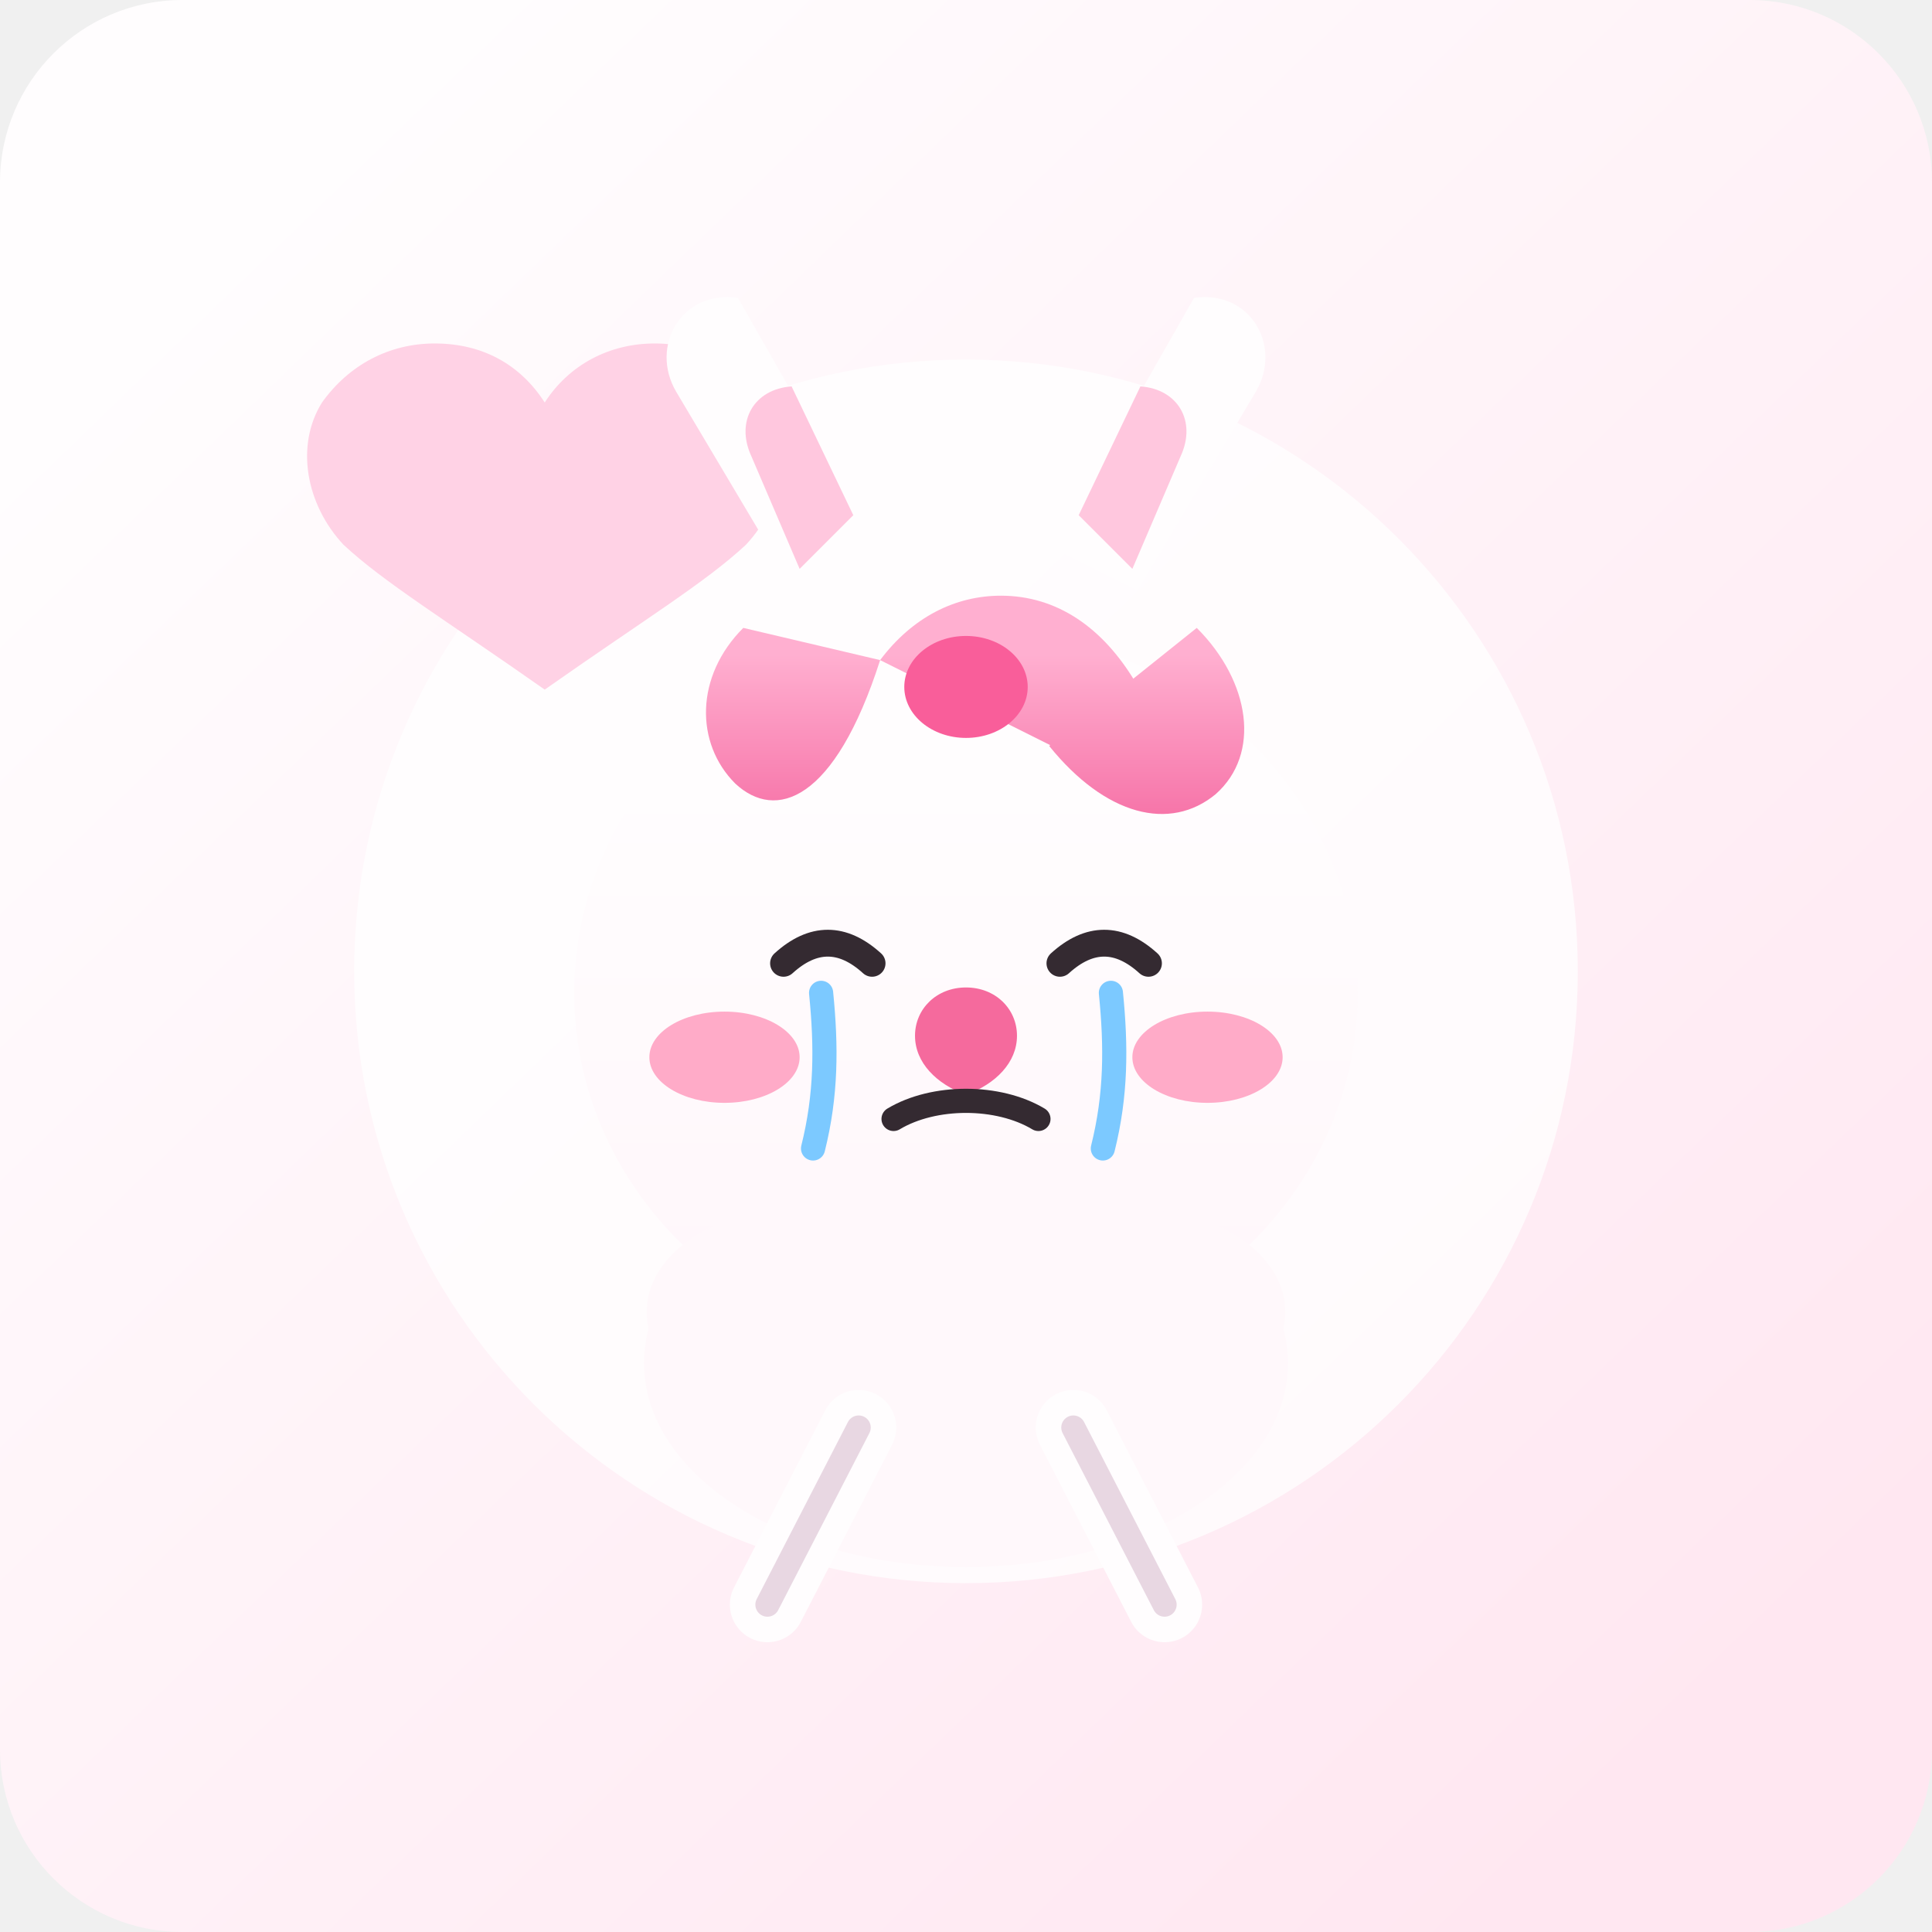
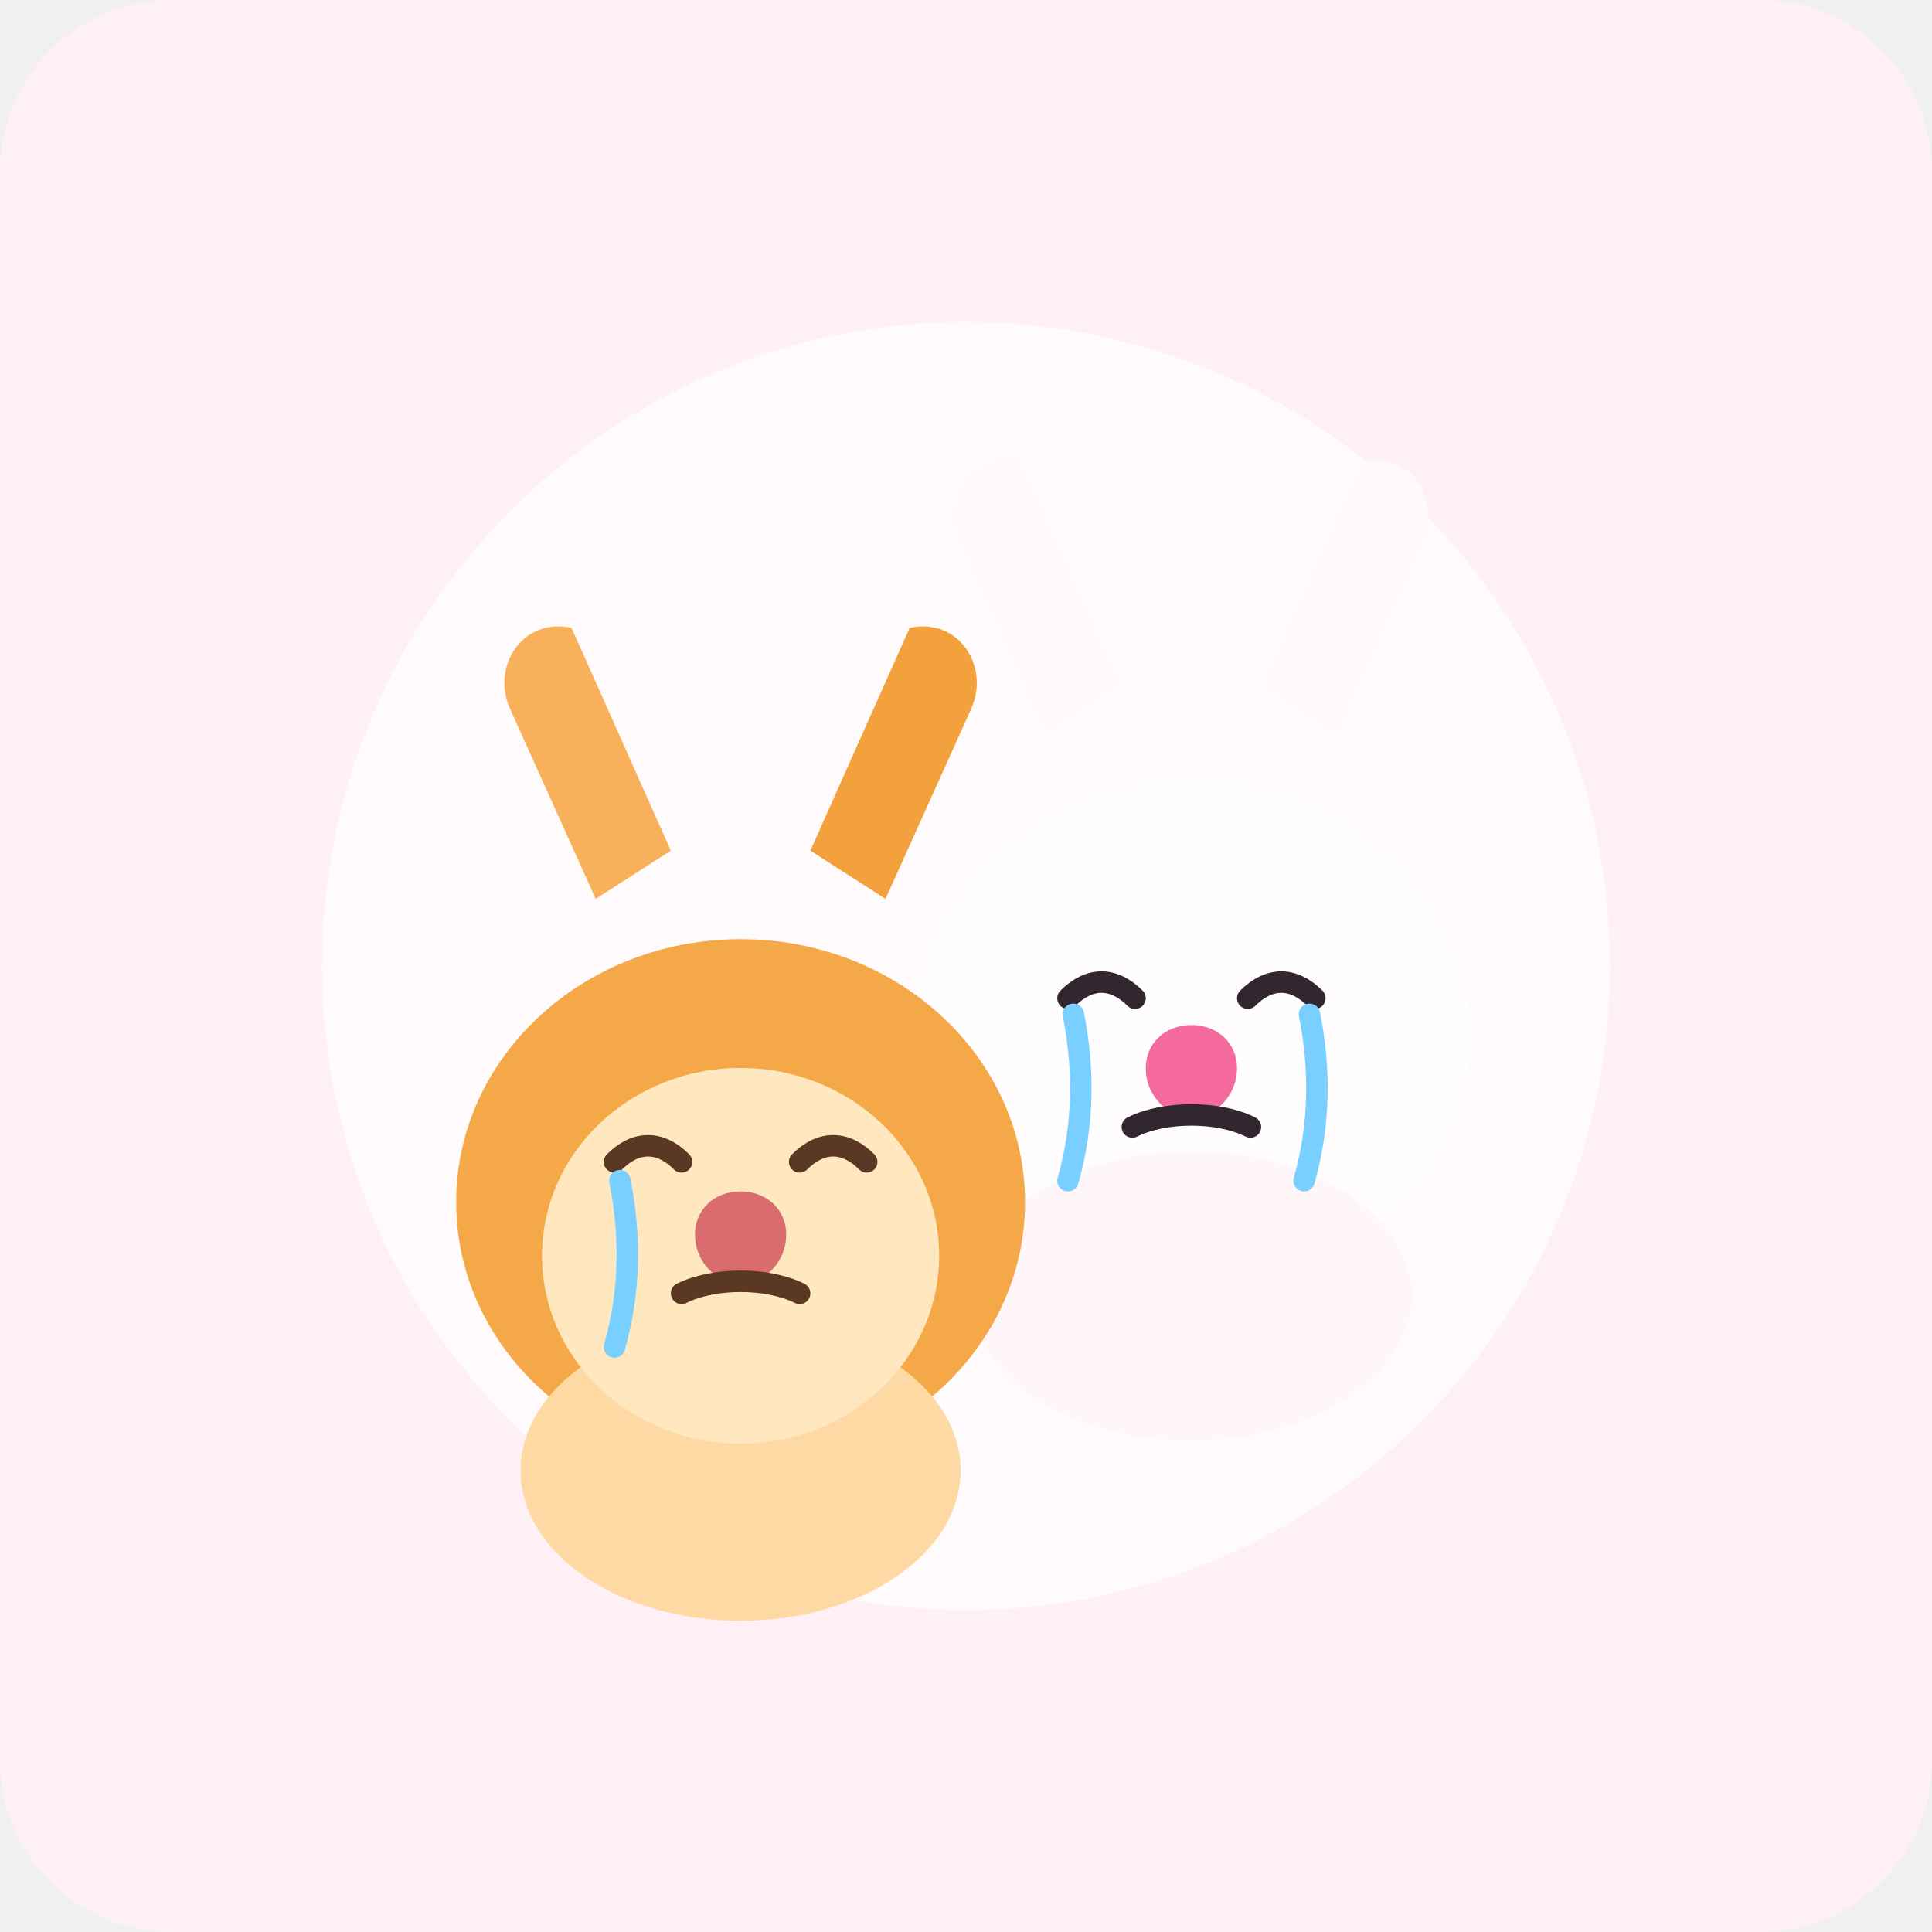
<svg xmlns="http://www.w3.org/2000/svg" width="720" height="720" viewBox="0 0 720 720" fill="none">
-   <defs>
-     <linearGradient id="bg" x1="86" y1="84" x2="632" y2="650" gradientUnits="userSpaceOnUse">
-       <stop stop-color="#FFFDFE" />
-       <stop offset="1" stop-color="#FFE7F1" />
-     </linearGradient>
-     <linearGradient id="fur" x1="360" y1="180" x2="360" y2="548" gradientUnits="userSpaceOnUse">
-       <stop stop-color="#FFFDFE" />
-       <stop offset="1" stop-color="#FFF1F7" />
-     </linearGradient>
-     <linearGradient id="bow" x1="360" y1="136" x2="360" y2="214" gradientUnits="userSpaceOnUse">
-       <stop stop-color="#FFAFD0" />
-       <stop offset="1" stop-color="#F4639D" />
-     </linearGradient>
-   </defs>
-   <rect width="720" height="720" rx="68" fill="url(#bg)" />
-   <circle cx="360" cy="362" r="228" fill="#FFFFFF" fill-opacity="0.76" />
-   <path d="M120 150C130 136 145 128 162 128C180 128 194 136 203 150C212 136 227 128 244 128C261 128 276 136 286 150C296 166 292 188 278 203C263 217 240 231 203 257C166 231 143 217 128 203C114 188 110 166 120 150Z" fill="#FFD2E5" />
-   <g transform="translate(132 108)">
-     <path d="M164 112L120 38C110 21 122 0 143 3L196 96L164 112Z" fill="url(#fur)" />
-     <path d="M292 112L336 38C346 21 334 0 313 3L260 96L292 112Z" fill="url(#fur)" />
-     <path d="M166 104L148 62C142 49 149 37 163 36L186 84L166 104Z" fill="#FFC7DE" />
-     <path d="M290 104L308 62C314 49 307 37 293 36L270 84L290 104Z" fill="#FFC7DE" />
-     <ellipse cx="228" cy="262" rx="146" ry="136" fill="url(#fur)" />
-     <ellipse cx="228" cy="400" rx="120" ry="76" fill="#FFF8FB" />
-     <ellipse cx="163" cy="381" rx="54" ry="38" fill="#FFF8FB" />
-     <ellipse cx="293" cy="381" rx="54" ry="38" fill="#FFF8FB" />
-     <path d="M196 138C208 122 224 114 241 114C262 114 279 126 291 146L260 170L196 138Z" fill="url(#bow)" />
-     <path d="M259 170L314 126C334 146 338 173 321 188C304 202 280 196 259 170Z" fill="url(#bow)" />
-     <path d="M196 138L145 126C127 144 127 169 142 184C157 198 179 191 196 138Z" fill="url(#bow)" />
-     <ellipse cx="228" cy="148" rx="23" ry="19" fill="#F95E9A" />
-     <path d="M160 251C171 241 182 241 193 251" stroke="#342A31" stroke-width="10" stroke-linecap="round" />
-     <path d="M263 251C274 241 285 241 296 251" stroke="#342A31" stroke-width="10" stroke-linecap="round" />
-     <ellipse cx="138" cy="286" rx="28" ry="17" fill="#FFABC8" />
-     <ellipse cx="318" cy="286" rx="28" ry="17" fill="#FFABC8" />
-     <path d="M228 260C239 260 247 268 247 278C247 288 239 296 228 300C217 296 209 288 209 278C209 268 217 260 228 260Z" fill="#F56A9D" />
-     <path d="M201 309C216 300 240 300 255 309" stroke="#342A31" stroke-width="9" stroke-linecap="round" />
-     <path d="M174 262C176 282 176 300 171 320" stroke="#7CC9FF" stroke-width="9" stroke-linecap="round" />
-     <path d="M282 262C284 282 284 300 279 320" stroke="#7CC9FF" stroke-width="9" stroke-linecap="round" />
-     <path d="M188 424L154 490" stroke="#FFFDFE" stroke-width="28" stroke-linecap="round" />
-     <path d="M268 424L302 490" stroke="#FFFDFE" stroke-width="28" stroke-linecap="round" />
-     <path d="M188 424L154 490" stroke="#E8D7E2" stroke-width="9" stroke-linecap="round" />
-     <path d="M268 424L302 490" stroke="#E8D7E2" stroke-width="9" stroke-linecap="round" />
+   <rect width="720" height="720" rx="64" fill="#FFF0F6" />
+   <circle cx="360" cy="360" r="240" fill="#FFFFFF" fill-opacity="0.76" />
+   <g transform="translate(102 126)">
+     <g transform="translate(214 48)">
+       <path d="M74 99L42 28C35 12 46 -6 64 -2L101 81L74 99Z" fill="#FFF9FC" />
+       <path d="M182 99L214 28C221 12 210 -6 192 -2L155 81L182 99Z" fill="#FFF9FC" />
+       <ellipse cx="128" cy="212" rx="104" ry="96" fill="#FFFDFE" />
+       <ellipse cx="128" cy="309" rx="82" ry="54" fill="#FFF6FA" />
+       <path d="M82 198C90 190 99 190 107 198" stroke="#32272E" stroke-width="8" stroke-linecap="round" />
+       <path d="M149 198C157 190 166 190 174 198" stroke="#32272E" stroke-width="8" stroke-linecap="round" />
+       <path d="M128 208C138 208 145 215 145 224C145 234 138 241 128 244C118 241 111 234 111 224C111 215 118 208 128 208Z" fill="#F56A9D" />
+       <path d="M106 246C118 240 138 240 150 246" stroke="#32272E" stroke-width="8" stroke-linecap="round" />
+       <path d="M84 204C88 224 88 245 82 266" stroke="#79CFFF" stroke-width="8" stroke-linecap="round" />
+       <path d="M172 204C176 224 176 245 170 266" stroke="#79CFFF" stroke-width="8" stroke-linecap="round" />
+     </g>
+     <g transform="translate(44 108)">
+       <path d="M76 101L44 30C37 14 49 -4 67 0L104 83L76 101Z" fill="#F8B15A" />
+       <path d="M184 101L216 30C223 14 211 -4 193 0L156 83L184 101Z" fill="#F3A13D" />
+       <ellipse cx="130" cy="214" rx="106" ry="98" fill="#F5A847" />
+       <ellipse cx="130" cy="314" rx="82" ry="56" fill="#FFD9A3" />
+       <ellipse cx="130" cy="234" rx="74" ry="70" fill="#FFE7BF" />
+       <path d="M83 199C91 191 100 191 108 199" stroke="#5B3823" stroke-width="8" stroke-linecap="round" />
+       <path d="M152 199C160 191 169 191 177 199" stroke="#5B3823" stroke-width="8" stroke-linecap="round" />
+       <path d="M130 210C140 210 147 217 147 226C147 236 140 243 130 246C120 243 113 236 113 226C113 217 120 210 130 210Z" fill="#D96C6C" />
+       <path d="M108 248C120 242 140 242 152 248" stroke="#5B3823" stroke-width="8" stroke-linecap="round" />
+       <path d="M85 206C89 226 89 247 83 268" stroke="#79CFFF" stroke-width="8" stroke-linecap="round" />
+     </g>
  </g>
</svg>
